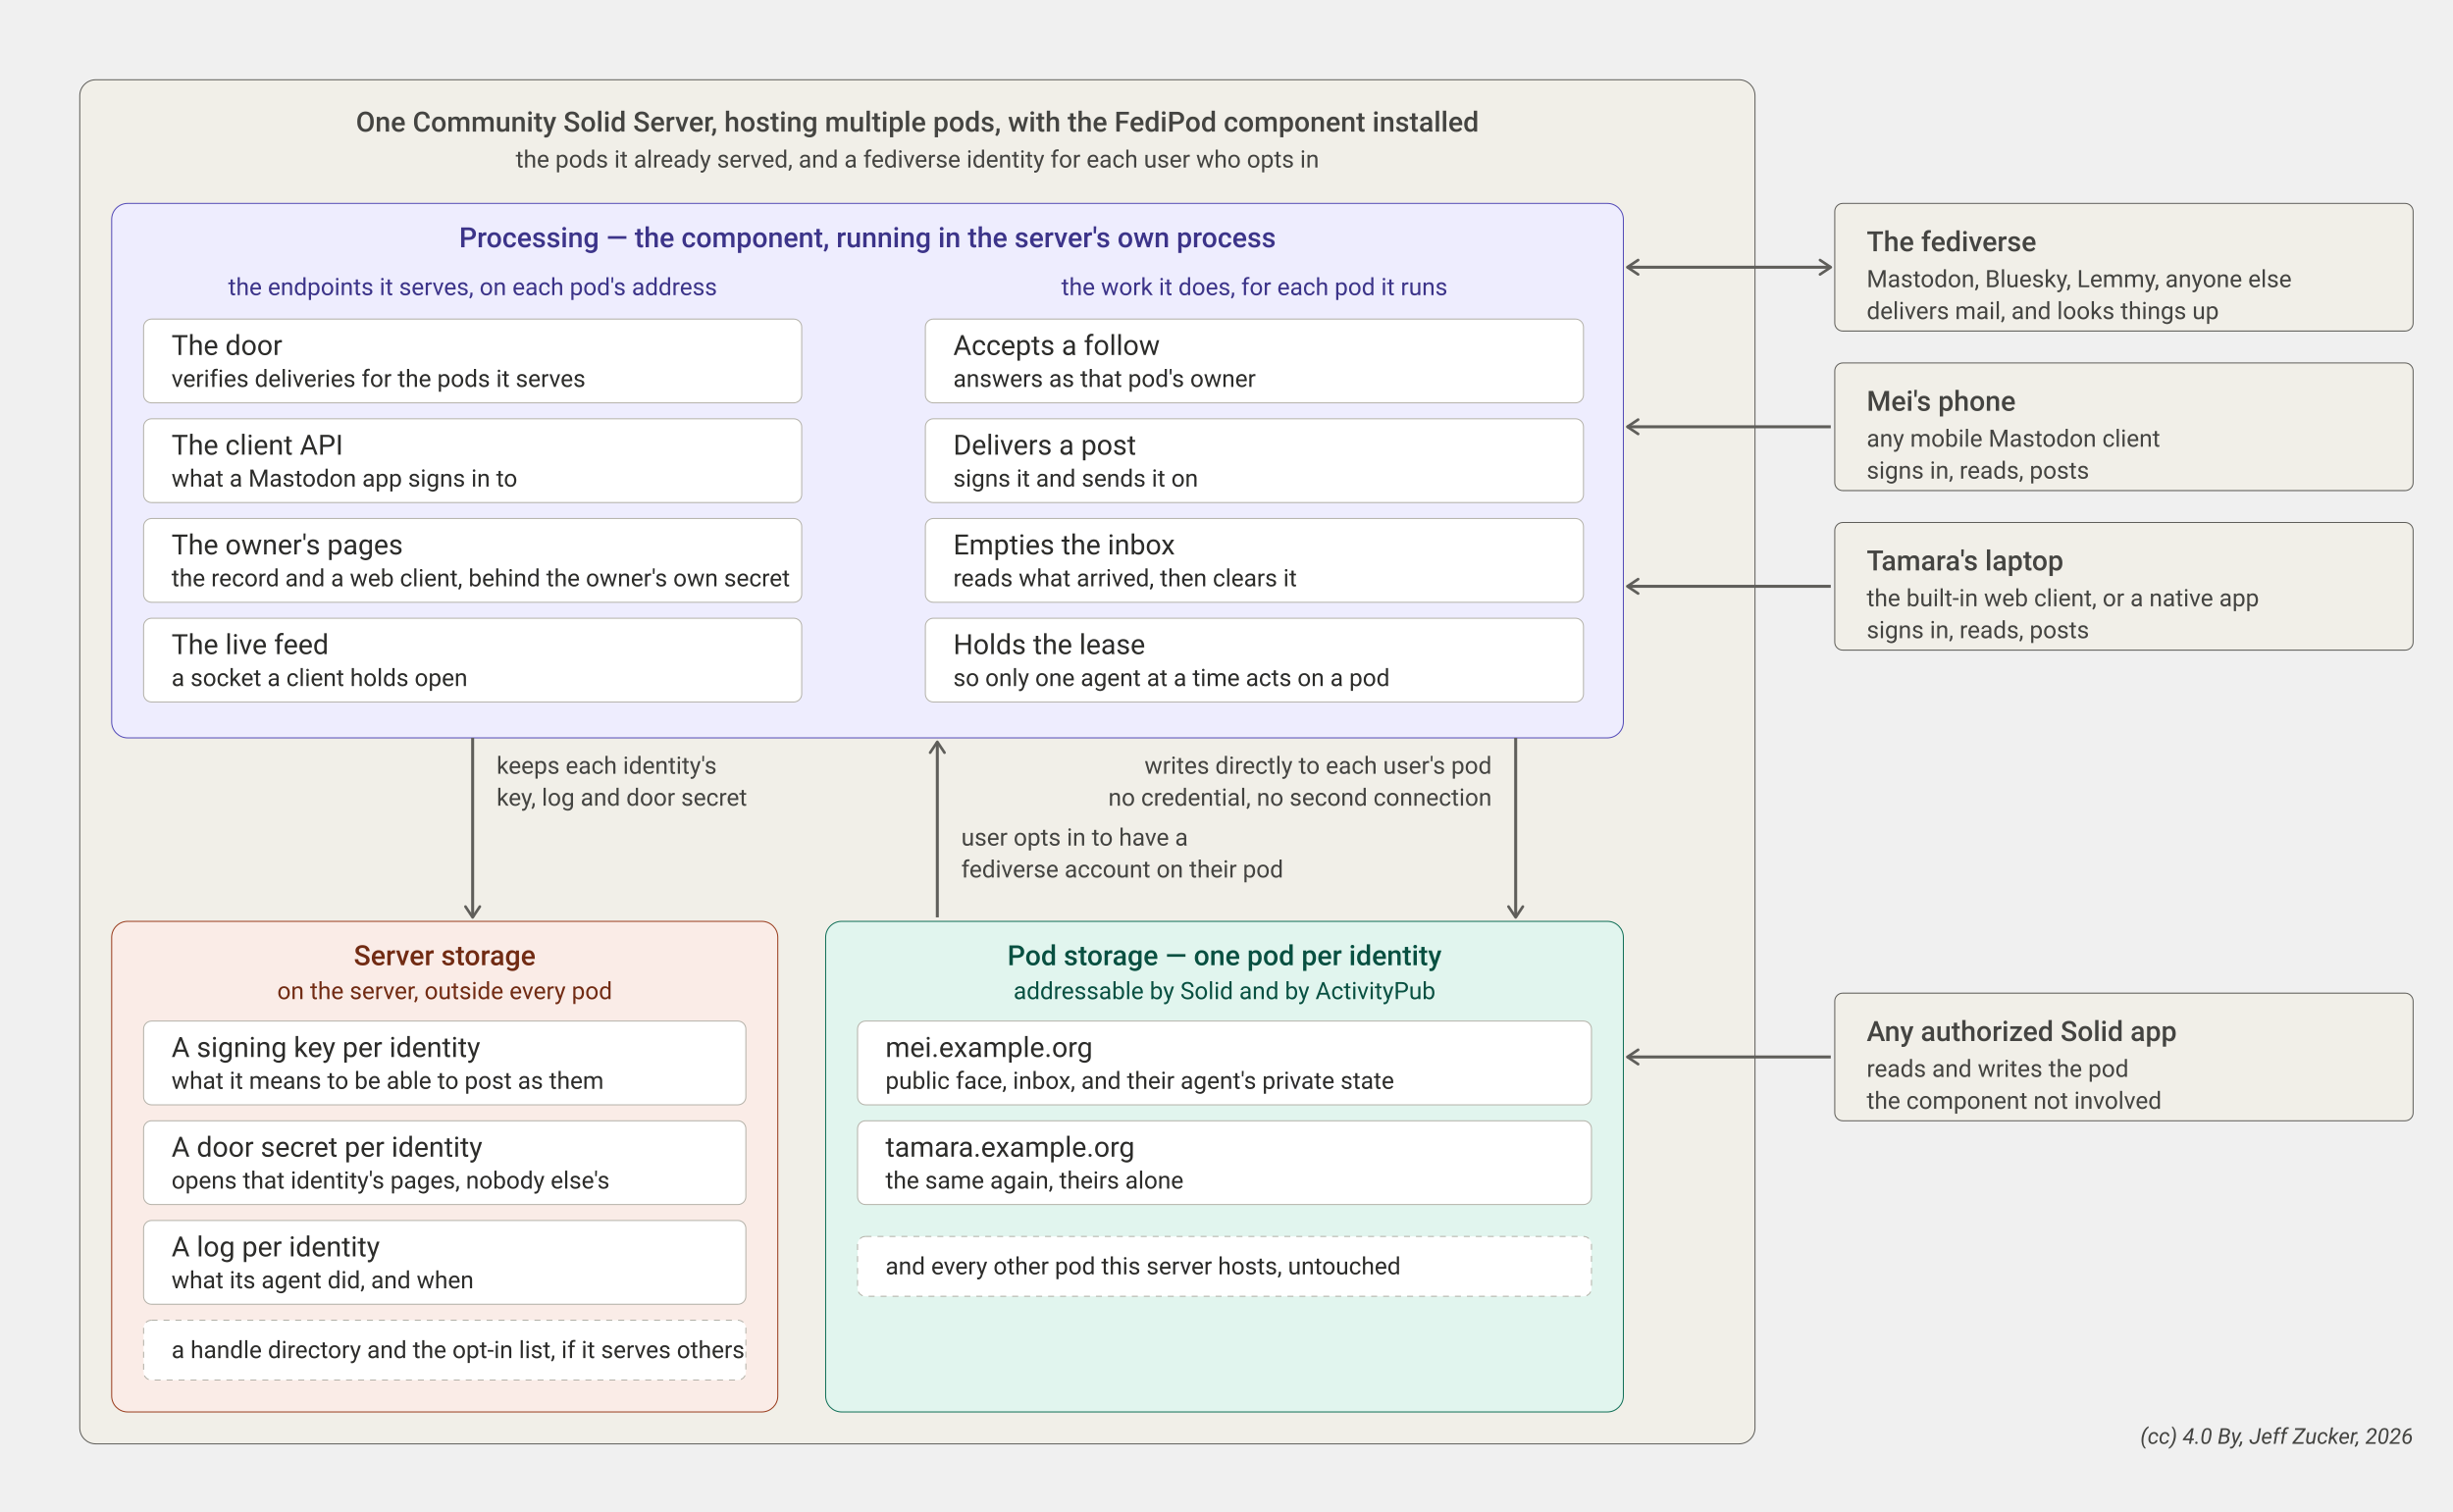
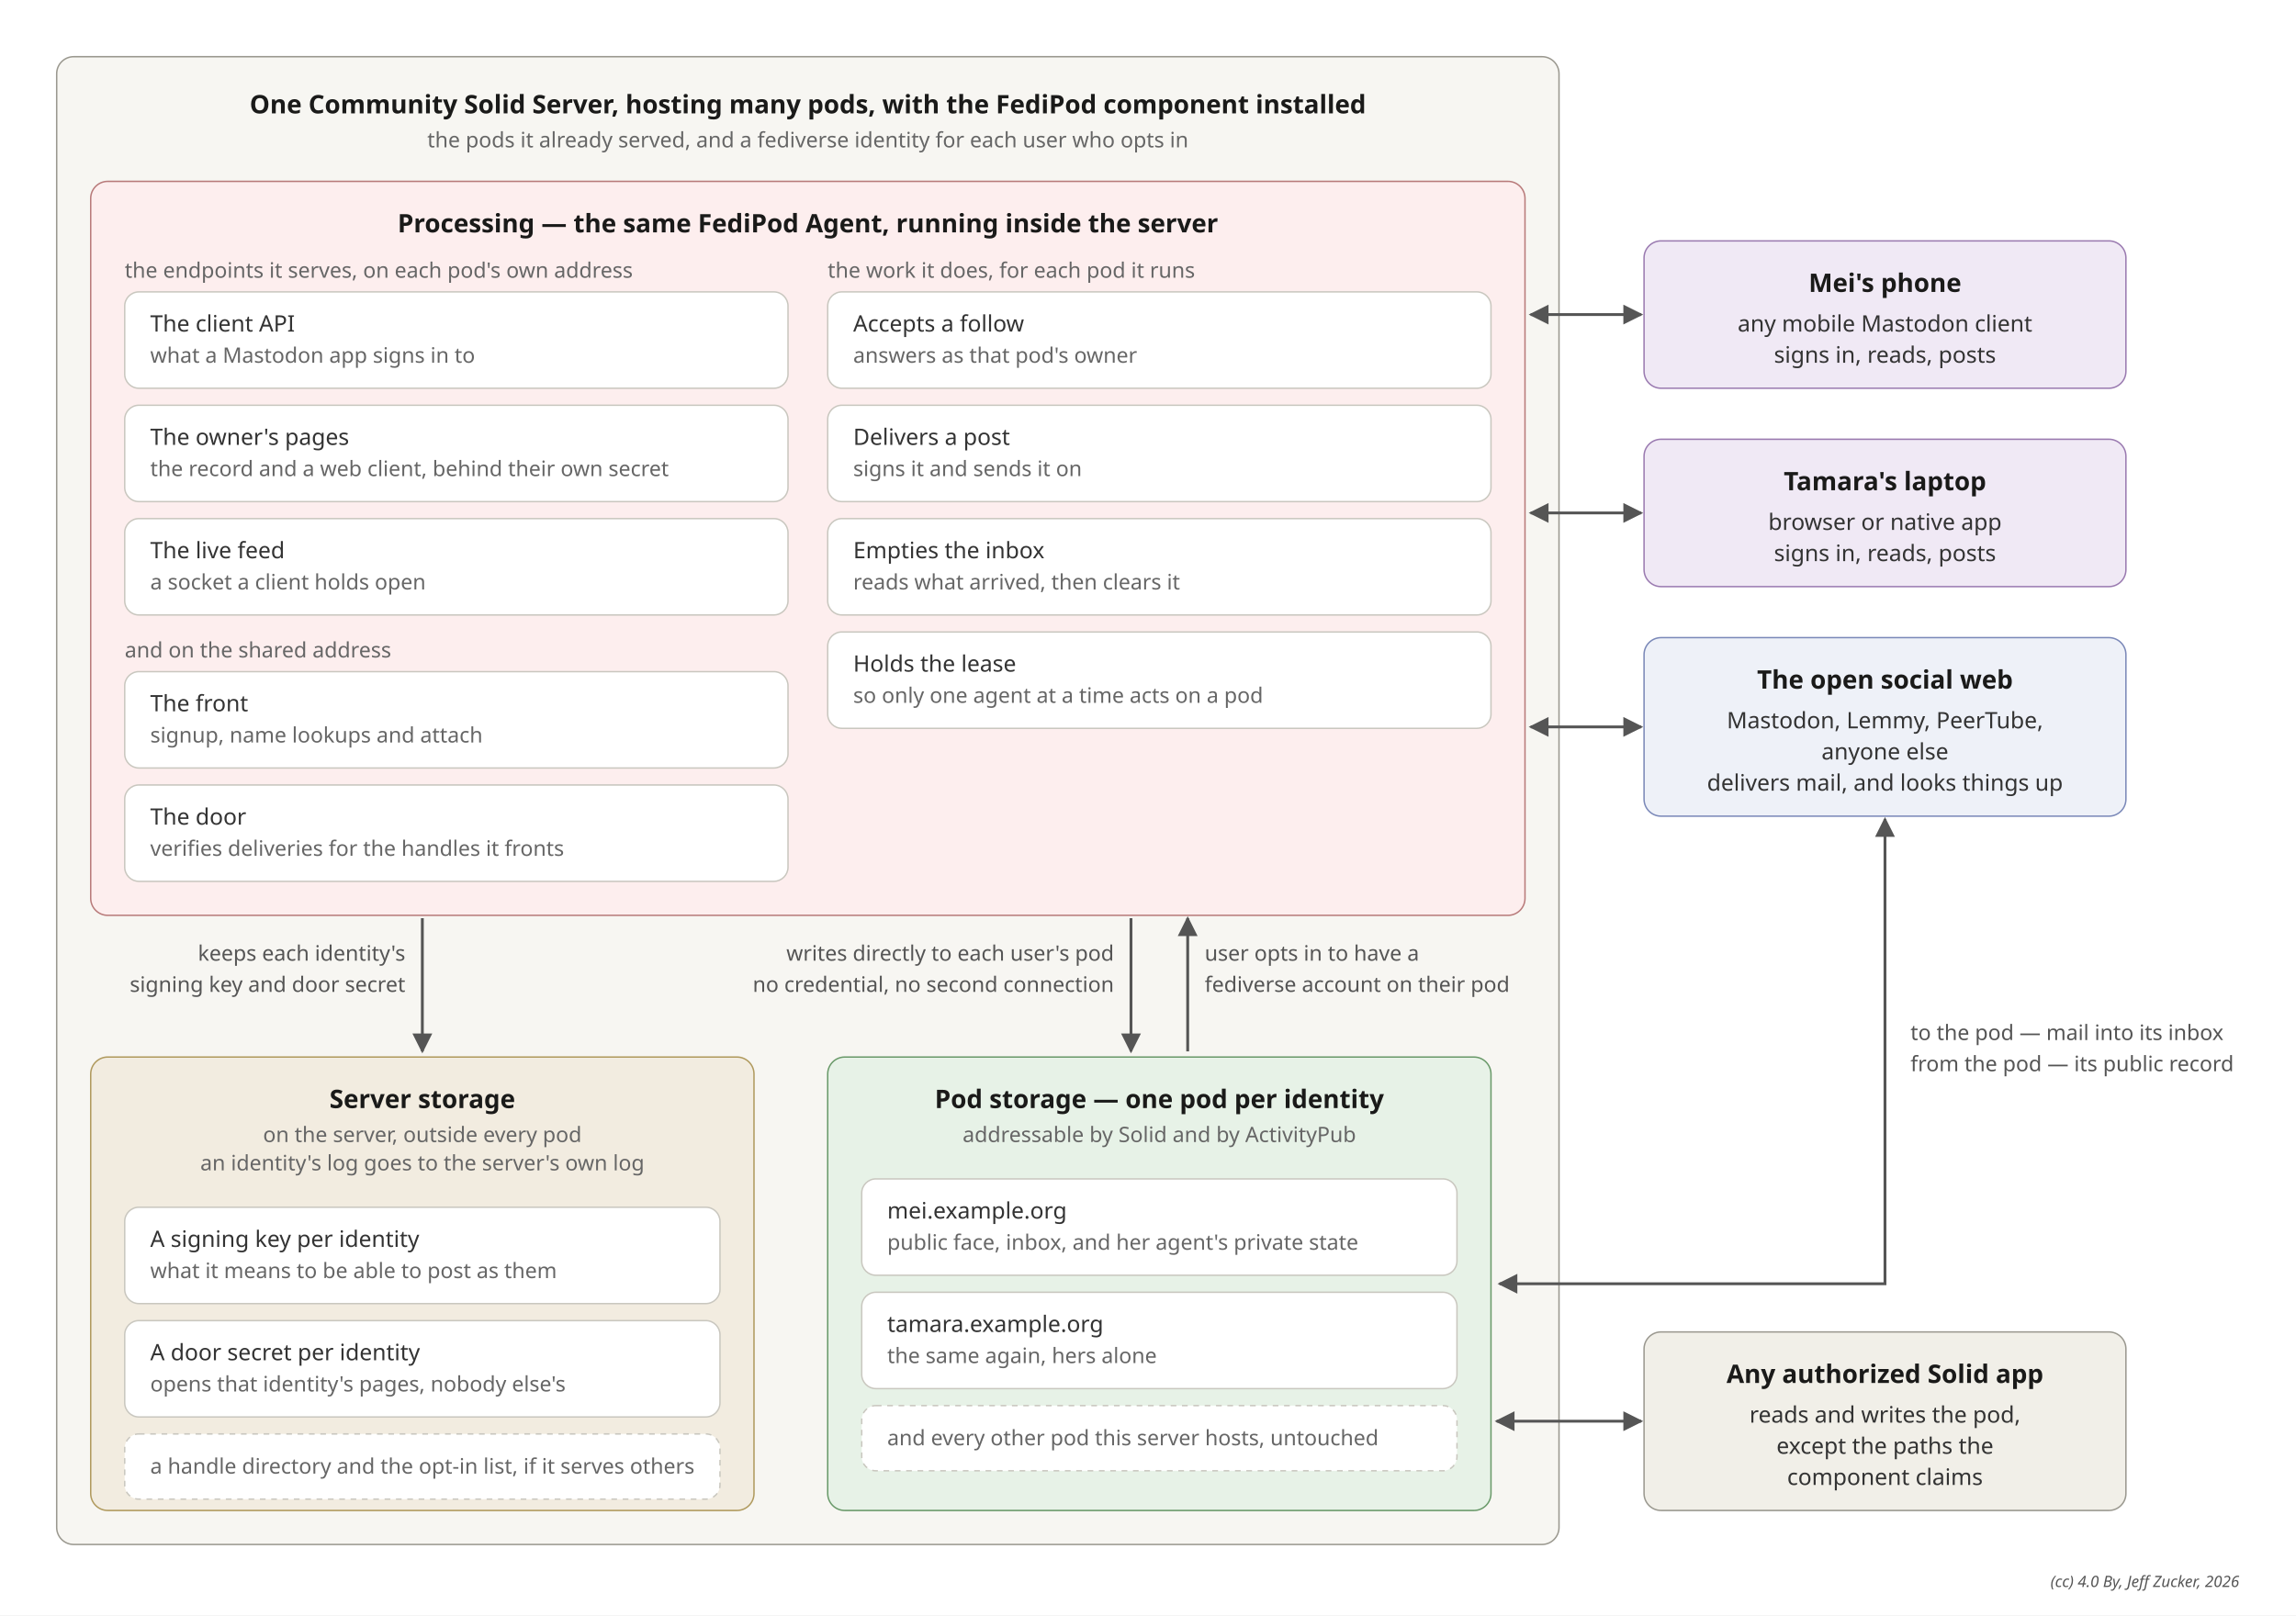
- <svg xmlns="http://www.w3.org/2000/svg" width="1230" height="758" viewBox="0 0 1230 758" role="img" aria-labelledby="ttl dsc">
+ <svg xmlns="http://www.w3.org/2000/svg" viewBox="0 0 1620 1140" width="1620" height="1140" font-family="system-ui, sans-serif" role="img" aria-labelledby="ttl dsc">
  <style>
-   text { font-family: system-ui, -apple-system, "Segoe UI", Roboto, "Helvetica Neue", sans-serif; }
-   .t  { font-size: 14px; font-weight: 400; }
-   .th { font-size: 14px; font-weight: 500; }
-   .ts { font-size: 12px; font-weight: 400; }
-   .cc { font-size: 11px; font-weight: 400; font-style: italic; }
-   .teal   { fill: #E1F5EE; stroke: #0F6E56; }
-   .purple { fill: #EEEDFE; stroke: #534AB7; }
-   .gray   { fill: #F1EFE8; stroke: #5F5E5A; }
-   .coral  { fill: #FAECE7; stroke: #993C1D; }
-   .box    { fill: #FFFFFF; stroke: #B4B2A9; }
-   .tealtx   { fill: #085041; }
-   .purpletx { fill: #3C3489; }
-   .graytx   { fill: #444441; }
-   .coraltx  { fill: #712B13; }
-   .boxtx    { fill: #2C2C2A; }
-   .arr { stroke: #5F5E5A; stroke-width: 1.5; fill: none; }
+   .t    { font-size: 18px; font-weight: 600; fill: #1a1a19; }
+   .d    { font-size: 16px; fill: #333; }
+   .sub  { font-size: 15px; fill: #666; }
+   .lbl  { font-size: 15px; fill: #555; }
+   .cc   { font-size: 11px; font-weight: 400; font-style: italic; fill: #555; }
+   .arrow  { stroke: #555; stroke-width: 2; fill: none; marker-end: url(#arr); }
+   .arrow2 { stroke: #555; stroke-width: 2; fill: none; marker-end: url(#arr); marker-start: url(#arr); }
</style>
  <defs>
-     <marker id="arrow" viewBox="0 0 10 10" refX="8" refY="5" markerWidth="6" markerHeight="6" orient="auto-start-reverse">
-       <path d="M2 1L8 5L2 9" fill="none" stroke="context-stroke" stroke-width="1.5" stroke-linecap="round" stroke-linejoin="round" />
+     <marker id="arr" viewBox="0 0 10 10" refX="9" refY="5" markerWidth="7" markerHeight="7" orient="auto-start-reverse">
+       <path d="M0,0 L10,5 L0,10 z" fill="#555" />
    </marker>
  </defs>
-   <rect class="gray" x="40" y="40" width="840" height="684" rx="8" stroke-width="0.5" />
-   <text class="th graytx" x="460" y="66" text-anchor="middle">One Community Solid Server, hosting multiple pods, with the FediPod component installed</text>
-   <text class="ts graytx" x="460" y="84" text-anchor="middle">the pods it already served, and a fediverse identity for each user who opts in</text>
-   <rect class="purple" x="56" y="102" width="758" height="268" rx="8" stroke-width="0.5" />
-   <text class="th purpletx" x="435" y="124" text-anchor="middle">Processing — the component, running in the server's own process</text>
-   <text class="ts purpletx" x="237" y="148" text-anchor="middle">the endpoints it serves, on each pod's address</text>
-   <text class="ts purpletx" x="629" y="148" text-anchor="middle">the work it does, for each pod it runs</text>
-   <rect class="box" x="72" y="160" width="330" height="42" rx="4" stroke-width="0.5" />
-   <text class="t boxtx" x="86" y="178">The door</text>
-   <text class="ts boxtx" x="86" y="194">verifies deliveries for the pods it serves</text>
-   <rect class="box" x="464" y="160" width="330" height="42" rx="4" stroke-width="0.5" />
-   <text class="t boxtx" x="478" y="178">Accepts a follow</text>
-   <text class="ts boxtx" x="478" y="194">answers as that pod's owner</text>
-   <rect class="box" x="72" y="210" width="330" height="42" rx="4" stroke-width="0.5" />
-   <text class="t boxtx" x="86" y="228">The client API</text>
-   <text class="ts boxtx" x="86" y="244">what a Mastodon app signs in to</text>
-   <rect class="box" x="464" y="210" width="330" height="42" rx="4" stroke-width="0.5" />
-   <text class="t boxtx" x="478" y="228">Delivers a post</text>
-   <text class="ts boxtx" x="478" y="244">signs it and sends it on</text>
-   <rect class="box" x="72" y="260" width="330" height="42" rx="4" stroke-width="0.5" />
-   <text class="t boxtx" x="86" y="278">The owner's pages</text>
-   <text class="ts boxtx" x="86" y="294">the record and a web client, behind the owner's own secret</text>
-   <rect class="box" x="464" y="260" width="330" height="42" rx="4" stroke-width="0.5" />
-   <text class="t boxtx" x="478" y="278">Empties the inbox</text>
-   <text class="ts boxtx" x="478" y="294">reads what arrived, then clears it</text>
-   <rect class="box" x="72" y="310" width="330" height="42" rx="4" stroke-width="0.5" />
-   <text class="t boxtx" x="86" y="328">The live feed</text>
-   <text class="ts boxtx" x="86" y="344">a socket a client holds open</text>
-   <rect class="box" x="464" y="310" width="330" height="42" rx="4" stroke-width="0.5" />
-   <text class="t boxtx" x="478" y="328">Holds the lease</text>
-   <text class="ts boxtx" x="478" y="344">so only one agent at a time acts on a pod</text>
-   <line class="arr" x1="237" y1="370" x2="237" y2="460" marker-end="url(#arrow)" />
-   <text class="ts graytx" x="249" y="388">keeps each identity's</text>
-   <text class="ts graytx" x="249" y="404">key, log and door secret</text>
-   <line class="arr" x1="470" y1="460" x2="470" y2="372" marker-end="url(#arrow)" />
-   <text class="ts graytx" x="482" y="424">user opts in to have a</text>
-   <text class="ts graytx" x="482" y="440">fediverse account on their pod</text>
-   <line class="arr" x1="760" y1="370" x2="760" y2="460" marker-end="url(#arrow)" />
-   <text class="ts graytx" x="748" y="388" text-anchor="end">writes directly to each user's pod</text>
-   <text class="ts graytx" x="748" y="404" text-anchor="end">no credential, no second connection</text>
-   <rect class="coral" x="56" y="462" width="334" height="246" rx="8" stroke-width="0.5" />
-   <text class="th coraltx" x="223" y="484" text-anchor="middle">Server storage</text>
-   <text class="ts coraltx" x="223" y="501" text-anchor="middle">on the server, outside every pod</text>
-   <rect class="box" x="72" y="512" width="302" height="42" rx="4" stroke-width="0.5" />
-   <text class="t boxtx" x="86" y="530">A signing key per identity</text>
-   <text class="ts boxtx" x="86" y="546">what it means to be able to post as them</text>
-   <rect class="box" x="72" y="562" width="302" height="42" rx="4" stroke-width="0.5" />
-   <text class="t boxtx" x="86" y="580">A door secret per identity</text>
-   <text class="ts boxtx" x="86" y="596">opens that identity's pages, nobody else's</text>
-   <rect class="box" x="72" y="612" width="302" height="42" rx="4" stroke-width="0.5" />
-   <text class="t boxtx" x="86" y="630">A log per identity</text>
-   <text class="ts boxtx" x="86" y="646">what its agent did, and when</text>
-   <rect class="box" x="72" y="662" width="302" height="30" rx="4" stroke-width="0.5" stroke-dasharray="3 3" />
-   <text class="ts boxtx" x="86" y="681">a handle directory and the opt-in list, if it serves others</text>
-   <rect class="teal" x="414" y="462" width="400" height="246" rx="8" stroke-width="0.5" />
-   <text class="th tealtx" x="614" y="484" text-anchor="middle">Pod storage — one pod per identity</text>
-   <text class="ts tealtx" x="614" y="501" text-anchor="middle">addressable by Solid and by ActivityPub</text>
-   <rect class="box" x="430" y="512" width="368" height="42" rx="4" stroke-width="0.5" />
-   <text class="t boxtx" x="444" y="530">mei.example.org</text>
-   <text class="ts boxtx" x="444" y="546">public face, inbox, and their agent's private state</text>
-   <rect class="box" x="430" y="562" width="368" height="42" rx="4" stroke-width="0.5" />
-   <text class="t boxtx" x="444" y="580">tamara.example.org</text>
-   <text class="ts boxtx" x="444" y="596">the same again, theirs alone</text>
-   <rect class="box" x="430" y="620" width="368" height="30" rx="4" stroke-width="0.5" stroke-dasharray="3 3" />
-   <text class="ts boxtx" x="444" y="639">and every other pod this server hosts, untouched</text>
-   <line class="arr" x1="816" y1="134" x2="918" y2="134" marker-start="url(#arrow)" marker-end="url(#arrow)" />
-   <rect class="gray" x="920" y="102" width="290" height="64" rx="4" stroke-width="0.5" />
-   <text class="th graytx" x="936" y="126">The fediverse</text>
-   <text class="ts graytx" x="936" y="144">Mastodon, Bluesky, Lemmy, anyone else</text>
-   <text class="ts graytx" x="936" y="160">delivers mail, and looks things up</text>
-   <line class="arr" x1="918" y1="214" x2="816" y2="214" marker-end="url(#arrow)" />
-   <rect class="gray" x="920" y="182" width="290" height="64" rx="4" stroke-width="0.5" />
-   <text class="th graytx" x="936" y="206">Mei's phone</text>
-   <text class="ts graytx" x="936" y="224">any mobile Mastodon client</text>
-   <text class="ts graytx" x="936" y="240">signs in, reads, posts</text>
-   <line class="arr" x1="918" y1="294" x2="816" y2="294" marker-end="url(#arrow)" />
-   <rect class="gray" x="920" y="262" width="290" height="64" rx="4" stroke-width="0.5" />
-   <text class="th graytx" x="936" y="286">Tamara's laptop</text>
-   <text class="ts graytx" x="936" y="304">the built-in web client, or a native app</text>
-   <text class="ts graytx" x="936" y="320">signs in, reads, posts</text>
-   <line class="arr" x1="918" y1="530" x2="816" y2="530" marker-end="url(#arrow)" />
-   <rect class="gray" x="920" y="498" width="290" height="64" rx="4" stroke-width="0.5" />
-   <text class="th graytx" x="936" y="522">Any authorized Solid app</text>
-   <text class="ts graytx" x="936" y="540">reads and writes the pod</text>
-   <text class="ts graytx" x="936" y="556">the component not involved</text>
-   <text class="cc graytx" x="1210" y="724" text-anchor="end">(cc) 4.0 By, Jeff Zucker, 2026</text>
+   <rect width="1620" height="1140" fill="#ffffff" />
+   <rect x="40" y="40" width="1060" height="1050" rx="12" fill="#f7f6f2" stroke="#9a988f" />
+   <text class="t" x="570" y="80" text-anchor="middle">One Community Solid Server, hosting many pods, with the FediPod component installed</text>
+   <text class="sub" x="570" y="104" text-anchor="middle">the pods it already served, and a fediverse identity for each user who opts in</text>
+   <rect x="64" y="128" width="1012" height="518" rx="12" fill="#fdeeee" stroke="#b87a7a" />
+   <text class="t" x="570" y="164" text-anchor="middle">Processing — the same FediPod Agent, running inside the server</text>
+   <text class="sub" x="88" y="196">the endpoints it serves, on each pod's own address</text>
+   <rect x="88" y="206" width="468" height="68" rx="10" fill="#ffffff" stroke="#c9c7bf" />
+   <text class="d" x="106" y="234">The client API</text>
+   <text class="sub" x="106" y="256">what a Mastodon app signs in to</text>
+   <rect x="88" y="286" width="468" height="68" rx="10" fill="#ffffff" stroke="#c9c7bf" />
+   <text class="d" x="106" y="314">The owner's pages</text>
+   <text class="sub" x="106" y="336">the record and a web client, behind their own secret</text>
+   <rect x="88" y="366" width="468" height="68" rx="10" fill="#ffffff" stroke="#c9c7bf" />
+   <text class="d" x="106" y="394">The live feed</text>
+   <text class="sub" x="106" y="416">a socket a client holds open</text>
+   <text class="sub" x="88" y="464">and on the shared address</text>
+   <rect x="88" y="474" width="468" height="68" rx="10" fill="#ffffff" stroke="#c9c7bf" />
+   <text class="d" x="106" y="502">The front</text>
+   <text class="sub" x="106" y="524">signup, name lookups and attach</text>
+   <rect x="88" y="554" width="468" height="68" rx="10" fill="#ffffff" stroke="#c9c7bf" />
+   <text class="d" x="106" y="582">The door</text>
+   <text class="sub" x="106" y="604">verifies deliveries for the handles it fronts</text>
+   <text class="sub" x="584" y="196">the work it does, for each pod it runs</text>
+   <rect x="584" y="206" width="468" height="68" rx="10" fill="#ffffff" stroke="#c9c7bf" />
+   <text class="d" x="602" y="234">Accepts a follow</text>
+   <text class="sub" x="602" y="256">answers as that pod's owner</text>
+   <rect x="584" y="286" width="468" height="68" rx="10" fill="#ffffff" stroke="#c9c7bf" />
+   <text class="d" x="602" y="314">Delivers a post</text>
+   <text class="sub" x="602" y="336">signs it and sends it on</text>
+   <rect x="584" y="366" width="468" height="68" rx="10" fill="#ffffff" stroke="#c9c7bf" />
+   <text class="d" x="602" y="394">Empties the inbox</text>
+   <text class="sub" x="602" y="416">reads what arrived, then clears it</text>
+   <rect x="584" y="446" width="468" height="68" rx="10" fill="#ffffff" stroke="#c9c7bf" />
+   <text class="d" x="602" y="474">Holds the lease</text>
+   <text class="sub" x="602" y="496">so only one agent at a time acts on a pod</text>
+   <path class="arrow" d="M 298 648 L 298 742" />
+   <text class="lbl" x="286" y="678" text-anchor="end">keeps each identity's</text>
+   <text class="lbl" x="286" y="700" text-anchor="end">signing key and door secret</text>
+   <path class="arrow" d="M 798 648 L 798 742" />
+   <text class="lbl" x="786" y="678" text-anchor="end">writes directly to each user's pod</text>
+   <text class="lbl" x="786" y="700" text-anchor="end">no credential, no second connection</text>
+   <path class="arrow" d="M 838 742 L 838 648" />
+   <text class="lbl" x="850" y="678">user opts in to have a</text>
+   <text class="lbl" x="850" y="700">fediverse account on their pod</text>
+   <rect x="64" y="746" width="468" height="320" rx="12" fill="#f2ece0" stroke="#b09a5e" />
+   <text class="t" x="298" y="782" text-anchor="middle">Server storage</text>
+   <text class="sub" x="298" y="806" text-anchor="middle">on the server, outside every pod</text>
+   <text class="sub" x="298" y="826" text-anchor="middle">an identity's log goes to the server's own log</text>
+   <rect x="88" y="852" width="420" height="68" rx="10" fill="#ffffff" stroke="#c9c7bf" />
+   <text class="d" x="106" y="880">A signing key per identity</text>
+   <text class="sub" x="106" y="902">what it means to be able to post as them</text>
+   <rect x="88" y="932" width="420" height="68" rx="10" fill="#ffffff" stroke="#c9c7bf" />
+   <text class="d" x="106" y="960">A door secret per identity</text>
+   <text class="sub" x="106" y="982">opens that identity's pages, nobody else's</text>
+   <rect x="88" y="1012" width="420" height="46" rx="10" fill="#ffffff" stroke="#c9c7bf" stroke-dasharray="4 4" />
+   <text class="sub" x="106" y="1040">a handle directory and the opt-in list, if it serves others</text>
+   <rect x="584" y="746" width="468" height="320" rx="12" fill="#e7f2e7" stroke="#6a9a6a" />
+   <text class="t" x="818" y="782" text-anchor="middle">Pod storage — one pod per identity</text>
+   <text class="sub" x="818" y="806" text-anchor="middle">addressable by Solid and by ActivityPub</text>
+   <rect x="608" y="832" width="420" height="68" rx="10" fill="#ffffff" stroke="#c9c7bf" />
+   <text class="d" x="626" y="860">mei.example.org</text>
+   <text class="sub" x="626" y="882">public face, inbox, and her agent's private state</text>
+   <rect x="608" y="912" width="420" height="68" rx="10" fill="#ffffff" stroke="#c9c7bf" />
+   <text class="d" x="626" y="940">tamara.example.org</text>
+   <text class="sub" x="626" y="962">the same again, hers alone</text>
+   <rect x="608" y="992" width="420" height="46" rx="10" fill="#ffffff" stroke="#c9c7bf" stroke-dasharray="4 4" />
+   <text class="sub" x="626" y="1020">and every other pod this server hosts, untouched</text>
+   <rect x="1160" y="170" width="340" height="104" rx="12" fill="#f0e9f5" stroke="#9a7ab0" />
+   <text class="t" x="1330" y="206" text-anchor="middle">Mei's phone</text>
+   <text class="d" x="1330" y="234" text-anchor="middle">any mobile Mastodon client</text>
+   <text class="d" x="1330" y="256" text-anchor="middle">signs in, reads, posts</text>
+   <path class="arrow2" d="M 1158 222 L 1080 222" />
+   <rect x="1160" y="310" width="340" height="104" rx="12" fill="#f0e9f5" stroke="#9a7ab0" />
+   <text class="t" x="1330" y="346" text-anchor="middle">Tamara's laptop</text>
+   <text class="d" x="1330" y="374" text-anchor="middle">browser or native app</text>
+   <text class="d" x="1330" y="396" text-anchor="middle">signs in, reads, posts</text>
+   <path class="arrow2" d="M 1158 362 L 1080 362" />
+   <rect x="1160" y="450" width="340" height="126" rx="12" fill="#eef1f8" stroke="#7a88b8" />
+   <text class="t" x="1330" y="486" text-anchor="middle">The open social web</text>
+   <text class="d" x="1330" y="514" text-anchor="middle">Mastodon, Lemmy, PeerTube,</text>
+   <text class="d" x="1330" y="536" text-anchor="middle">anyone else</text>
+   <text class="d" x="1330" y="558" text-anchor="middle">delivers mail, and looks things up</text>
+   <path class="arrow2" d="M 1158 513 L 1080 513" />
+   <path class="arrow2" d="M 1330 578 L 1330 906 L 1058 906" />
+   <text class="lbl" x="1348" y="734">to the pod — mail into its inbox</text>
+   <text class="lbl" x="1348" y="756">from the pod — its public record</text>
+   <rect x="1160" y="940" width="340" height="126" rx="12" fill="#f1efe8" stroke="#9a988f" />
+   <text class="t" x="1330" y="976" text-anchor="middle">Any authorized Solid app</text>
+   <text class="d" x="1330" y="1004" text-anchor="middle">reads and writes the pod,</text>
+   <text class="d" x="1330" y="1026" text-anchor="middle">except the paths the</text>
+   <text class="d" x="1330" y="1048" text-anchor="middle">component claims</text>
+   <path class="arrow2" d="M 1158 1003 L 1056 1003" />
+   <text class="cc" x="1580" y="1120" text-anchor="end">(cc) 4.0 By, Jeff Zucker, 2026</text>
</svg>
